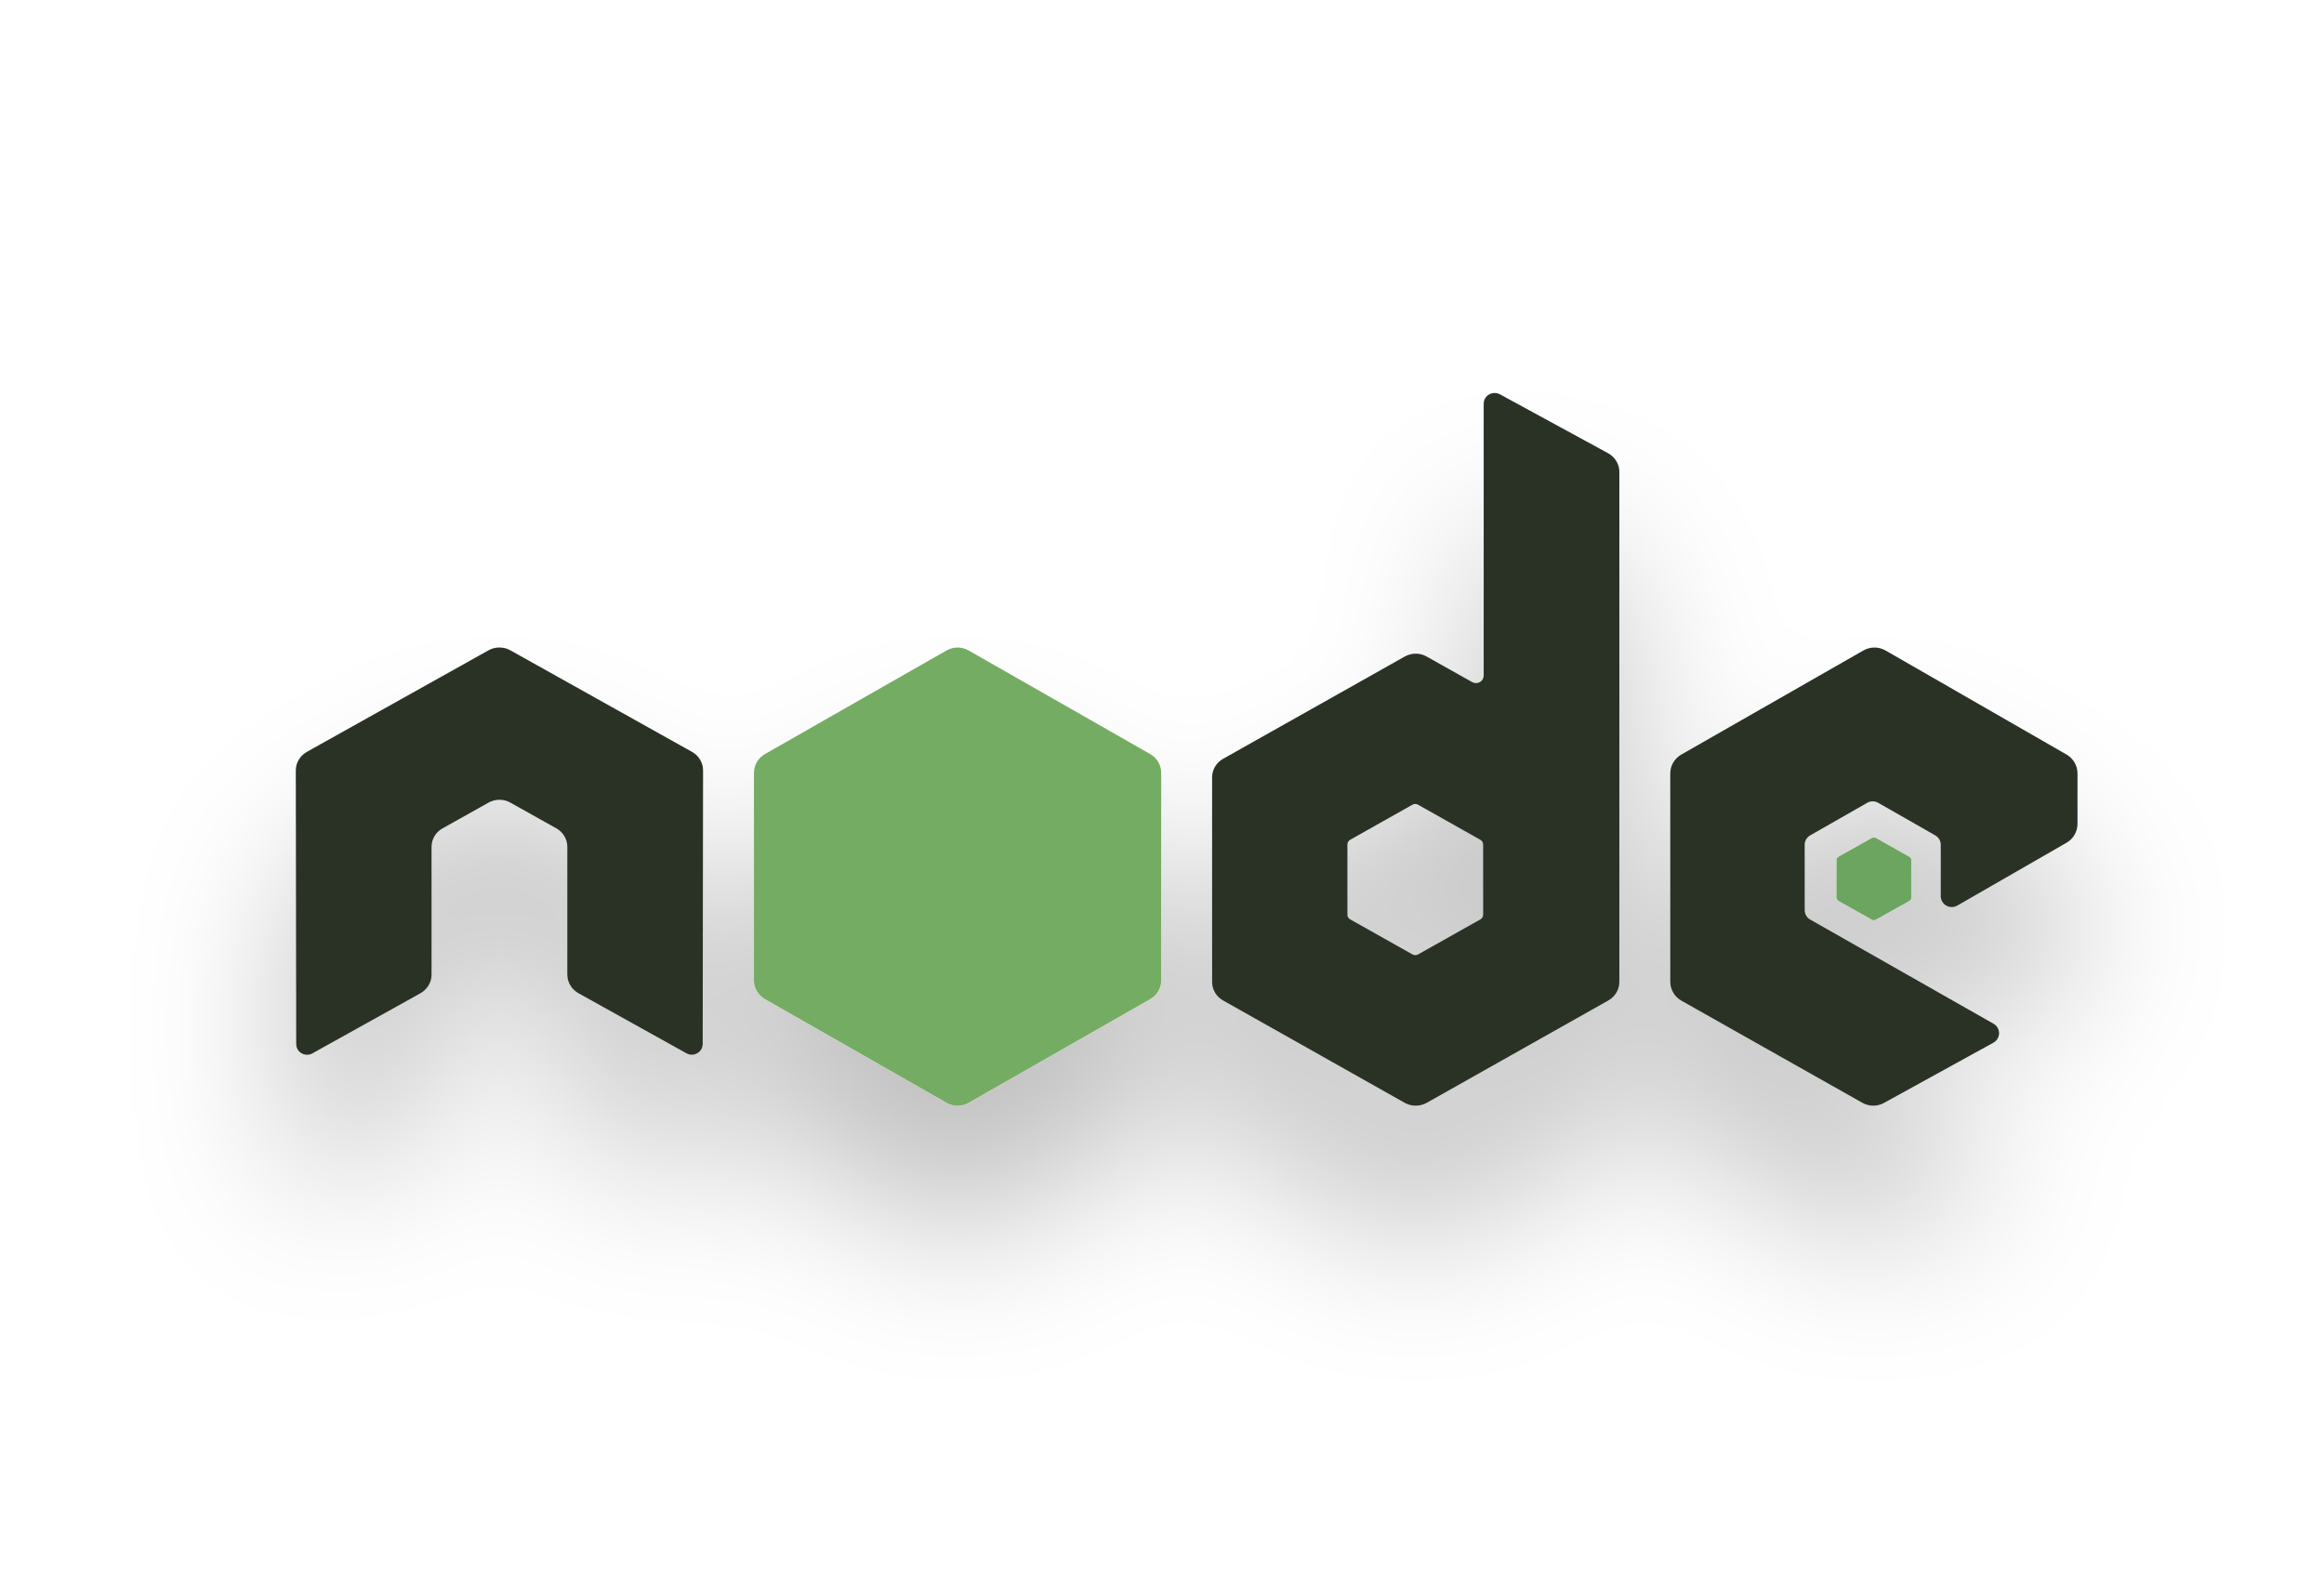
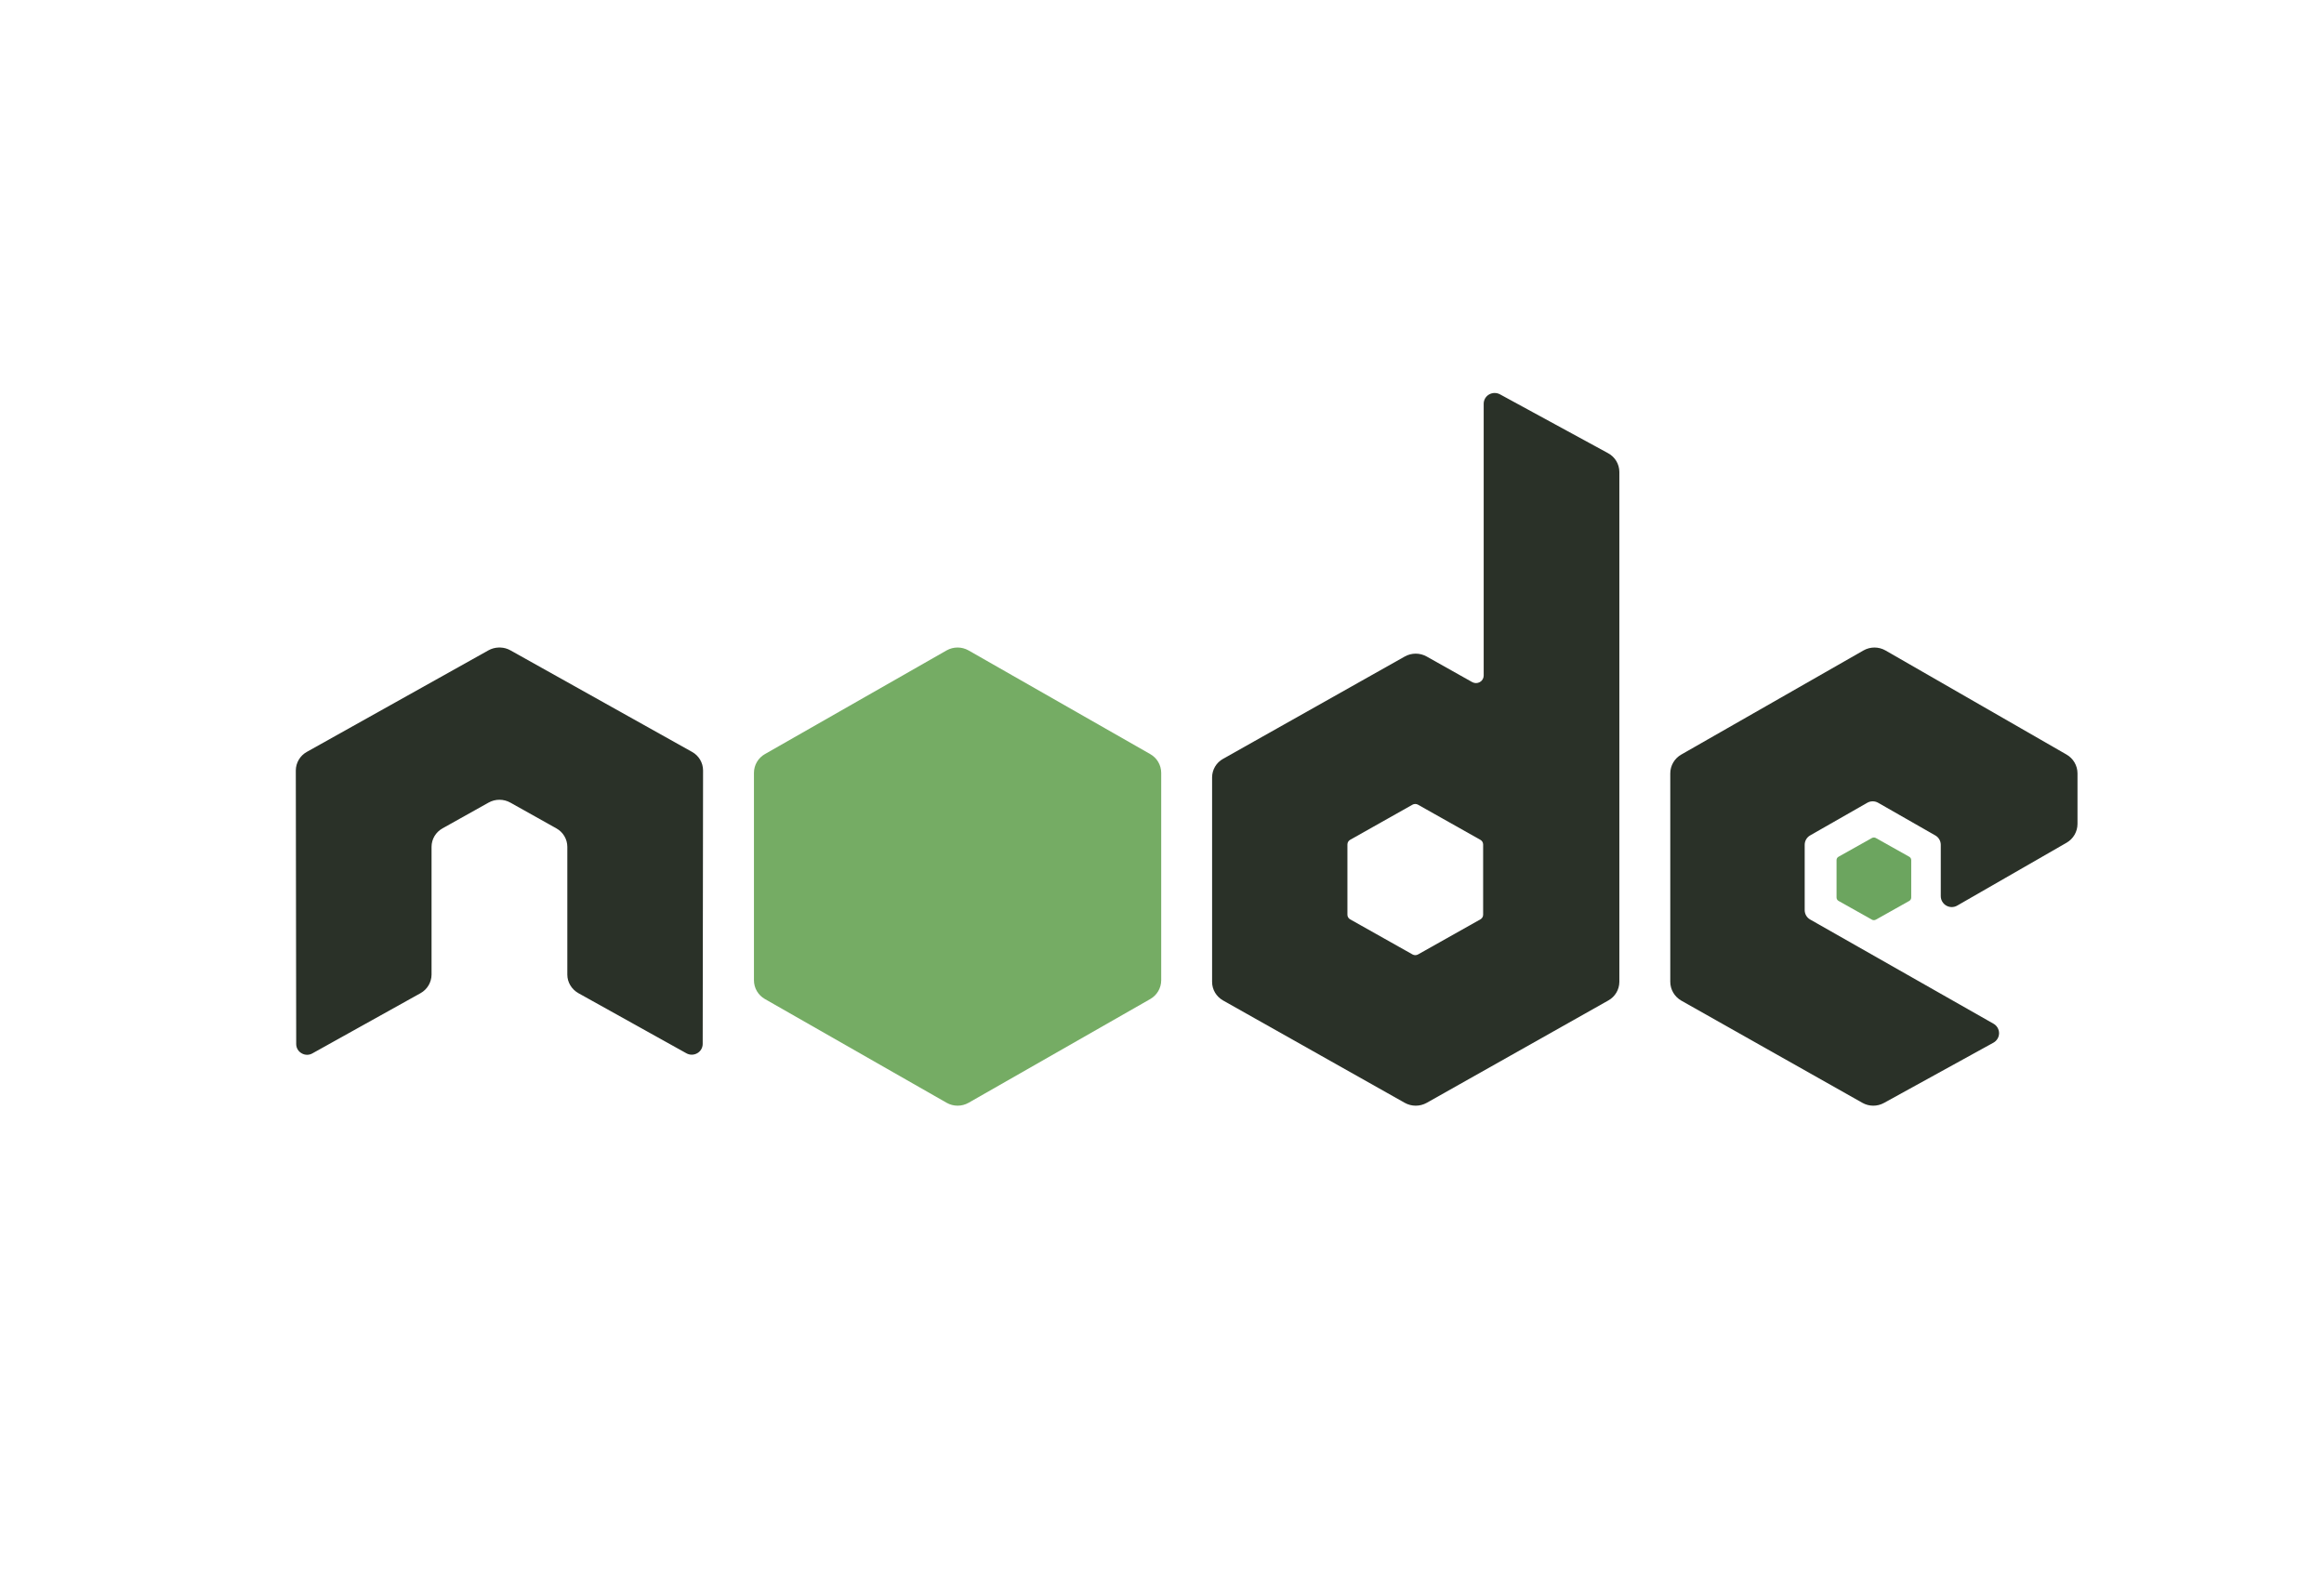
- <svg xmlns="http://www.w3.org/2000/svg" width="88px" height="60px" viewBox="0 0 88 60" version="1.1">
-   <defs>
-     <filter x="-16.7%" y="-23.2%" width="133.3%" height="182.1%" filterUnits="objectBoundingBox" id="filter-1">
-       <feOffset dx="0" dy="5" in="SourceAlpha" result="shadowOffsetOuter1" />
-       <feGaussianBlur stdDeviation="3" in="shadowOffsetOuter1" result="shadowBlurOuter1" />
-       <feColorMatrix values="0 0 0 0 0   0 0 0 0 0   0 0 0 0 0  0 0 0 0.246 0" type="matrix" in="shadowBlurOuter1" result="shadowMatrixOuter1" />
-       <feMerge>
-         <feMergeNode in="shadowMatrixOuter1" />
-         <feMergeNode in="SourceGraphic" />
-       </feMerge>
-     </filter>
-   </defs>
-   <g id="Page-1" stroke="none" stroke-width="1" fill="none" fill-rule="evenodd">
-     <g id="Artboard-Copy" transform="translate(-155, -193)">
-       <g id="NPM" filter="url(#filter-1)" transform="translate(165.5, 207)">
-         <g id="word" transform="translate(0.700941, 0.880687)">
-           <path d="M44.96,19.756 C44.96,19.828 44.92,19.895 44.856,19.931 L42.494,21.259 C42.43,21.295 42.35,21.295 42.286,21.259 L39.924,19.931 C39.859,19.895 39.82,19.828 39.82,19.756 L39.82,17.095 C39.82,17.023 39.859,16.956 39.922,16.919 L42.283,15.589 C42.348,15.552 42.428,15.552 42.493,15.589 L44.855,16.919 C44.92,16.956 44.959,17.023 44.959,17.095 L44.96,19.756 Z M45.598,0.051 C45.469,-0.019 45.312,-0.017 45.185,0.056 C45.058,0.128 44.98,0.261 44.98,0.406 L44.98,10.701 C44.98,10.802 44.925,10.896 44.835,10.947 C44.745,10.997 44.634,10.997 44.544,10.947 L42.821,9.979 C42.565,9.834 42.249,9.834 41.991,9.979 L35.112,13.852 C34.855,13.996 34.696,14.264 34.696,14.552 L34.696,22.3 C34.696,22.59 34.855,22.856 35.112,23.002 L41.991,26.878 C42.248,27.022 42.564,27.022 42.822,26.878 L49.701,23.001 C49.958,22.855 50.117,22.589 50.117,22.299 L50.117,2.988 C50.117,2.694 49.953,2.423 49.69,2.28 L45.598,0.051 Z" id="Shape" fill="#2A3128" />
-           <path d="M17.764,13.672 C17.506,13.819 17.348,14.09 17.348,14.383 L17.348,22.238 C17.348,22.531 17.506,22.802 17.764,22.949 L24.644,26.876 C24.901,27.023 25.218,27.023 25.475,26.876 L32.354,22.949 C32.61,22.802 32.769,22.531 32.769,22.238 L32.769,14.383 C32.769,14.09 32.61,13.819 32.352,13.672 L25.475,9.748 C25.345,9.675 25.202,9.638 25.058,9.638 C24.914,9.638 24.771,9.675 24.642,9.748 L17.764,13.672 Z" id="Shape" fill="#75AC64" />
-           <path d="M67.051,17.029 C67.307,16.881 67.465,16.609 67.465,16.315 L67.465,14.404 C67.465,14.11 67.307,13.838 67.05,13.69 L60.195,9.749 C59.936,9.601 59.618,9.601 59.359,9.749 L52.461,13.692 C52.203,13.84 52.045,14.111 52.045,14.406 L52.045,22.291 C52.045,22.588 52.206,22.862 52.465,23.009 L59.319,26.877 C59.571,27.021 59.881,27.022 60.136,26.882 L64.282,24.6 C64.412,24.528 64.495,24.391 64.495,24.242 C64.495,24.094 64.416,23.955 64.285,23.883 L57.345,19.939 C57.215,19.866 57.135,19.729 57.135,19.582 L57.135,17.109 C57.135,16.961 57.213,16.825 57.343,16.751 L59.503,15.518 C59.631,15.444 59.789,15.444 59.918,15.518 L62.079,16.751 C62.208,16.824 62.287,16.961 62.287,17.108 L62.287,19.052 C62.287,19.199 62.367,19.336 62.496,19.41 C62.624,19.483 62.784,19.483 62.913,19.409 L67.051,17.029 Z" id="Path" fill="#2A3128" />
-           <path d="M15.421,14.292 C15.421,14.001 15.263,13.735 15.005,13.59 L8.125,9.744 C8.009,9.677 7.879,9.643 7.747,9.638 L7.676,9.638 C7.544,9.643 7.414,9.677 7.296,9.744 L0.416,13.59 C0.16,13.735 0,14.002 0,14.292 L0.015,24.653 C0.015,24.797 0.091,24.931 0.221,25.002 C0.348,25.077 0.507,25.077 0.634,25.002 L4.724,22.726 C4.982,22.576 5.14,22.312 5.14,22.025 L5.14,17.185 C5.14,16.896 5.297,16.629 5.555,16.486 L7.296,15.511 C7.425,15.439 7.567,15.403 7.712,15.403 C7.854,15.403 7.999,15.438 8.125,15.511 L9.866,16.485 C10.123,16.629 10.281,16.896 10.281,17.184 L10.281,22.024 C10.281,22.311 10.441,22.577 10.698,22.725 L14.786,24.999 C14.914,25.074 15.074,25.074 15.201,24.999 C15.327,24.928 15.407,24.794 15.407,24.651 L15.421,14.292 Z" id="Path" fill="#2A3128" />
-           <path d="M59.679,16.851 C59.726,16.824 59.784,16.824 59.831,16.851 L61.093,17.559 C61.14,17.586 61.169,17.634 61.169,17.687 L61.169,19.105 C61.169,19.157 61.14,19.206 61.093,19.233 L59.831,19.941 C59.784,19.968 59.726,19.968 59.679,19.941 L58.418,19.233 C58.37,19.206 58.341,19.157 58.341,19.105 L58.341,17.687 C58.341,17.634 58.369,17.586 58.417,17.559 L59.679,16.851 Z" id="Shape" fill="#6CA55F" />
-         </g>
-       </g>
-     </g>
+ <svg xmlns="http://www.w3.org/2000/svg" height="60" width="88">
+   <g fill="none" fill-rule="evenodd">
+     <path d="M56.16 34.636a.2.2 0 0 1-.103.175l-2.362 1.329a.213.213 0 0 1-.208 0l-2.362-1.329a.2.2 0 0 1-.104-.175v-2.66c0-.073.039-.14.102-.176l2.361-1.33a.214.214 0 0 1 .21 0l2.362 1.33a.201.201 0 0 1 .104.176zm.639-19.704a.426.426 0 0 0-.413.004.405.405 0 0 0-.205.35v10.296a.282.282 0 0 1-.145.245c-.09.051-.201.051-.291 0l-1.723-.968a.847.847 0 0 0-.83 0l-6.879 3.874a.805.805 0 0 0-.416.7v7.748c0 .29.159.556.416.702l6.88 3.876a.852.852 0 0 0 .83 0l6.88-3.878a.809.809 0 0 0 .415-.701V17.868a.81.81 0 0 0-.427-.708z" fill="#2a3128" />
+     <path d="M28.965 28.553a.819.819 0 0 0-.416.71v7.855c0 .294.158.565.416.711l6.88 3.928a.841.841 0 0 0 .831 0l6.879-3.928a.82.82 0 0 0 .415-.71v-7.855a.819.819 0 0 0-.417-.711l-6.878-3.925a.844.844 0 0 0-.832 0z" fill="#75ac64" />
+     <path d="M78.252 31.91a.824.824 0 0 0 .414-.714v-1.912a.824.824 0 0 0-.415-.713l-6.855-3.941a.84.84 0 0 0-.836 0l-6.898 3.942a.822.822 0 0 0-.416.715v7.885c0 .297.16.57.42.718l6.854 3.868a.838.838 0 0 0 .817.005l4.146-2.282c.13-.073.213-.21.213-.358s-.08-.287-.21-.36l-6.94-3.944a.409.409 0 0 1-.21-.356v-2.474c0-.147.078-.283.208-.357l2.16-1.234a.415.415 0 0 1 .415 0l2.16 1.234a.41.41 0 0 1 .21.356v1.945a.415.415 0 0 0 .625.356zM26.622 29.172a.803.803 0 0 0-.416-.701l-6.88-3.847a.82.82 0 0 0-.378-.105h-.071a.835.835 0 0 0-.38.105l-6.88 3.847a.81.81 0 0 0-.416.702l.015 10.36c0 .144.076.278.206.35a.403.403 0 0 0 .413 0l4.09-2.277a.811.811 0 0 0 .416-.7v-4.84c0-.29.157-.556.415-.7l1.741-.974a.845.845 0 0 1 .83 0l1.74.974c.257.143.415.41.415.7v4.839c0 .287.16.552.417.7l4.087 2.275a.416.416 0 0 0 .416 0 .403.403 0 0 0 .206-.349z" fill="#2a3128" />
+     <path d="M70.88 31.732a.154.154 0 0 1 .152 0l1.262.708a.147.147 0 0 1 .076.128v1.417a.147.147 0 0 1-.076.129l-1.262.708a.154.154 0 0 1-.152 0l-1.26-.708a.147.147 0 0 1-.078-.129v-1.417c0-.053.028-.102.076-.128z" fill="#6ca55f" />
  </g>
</svg>
